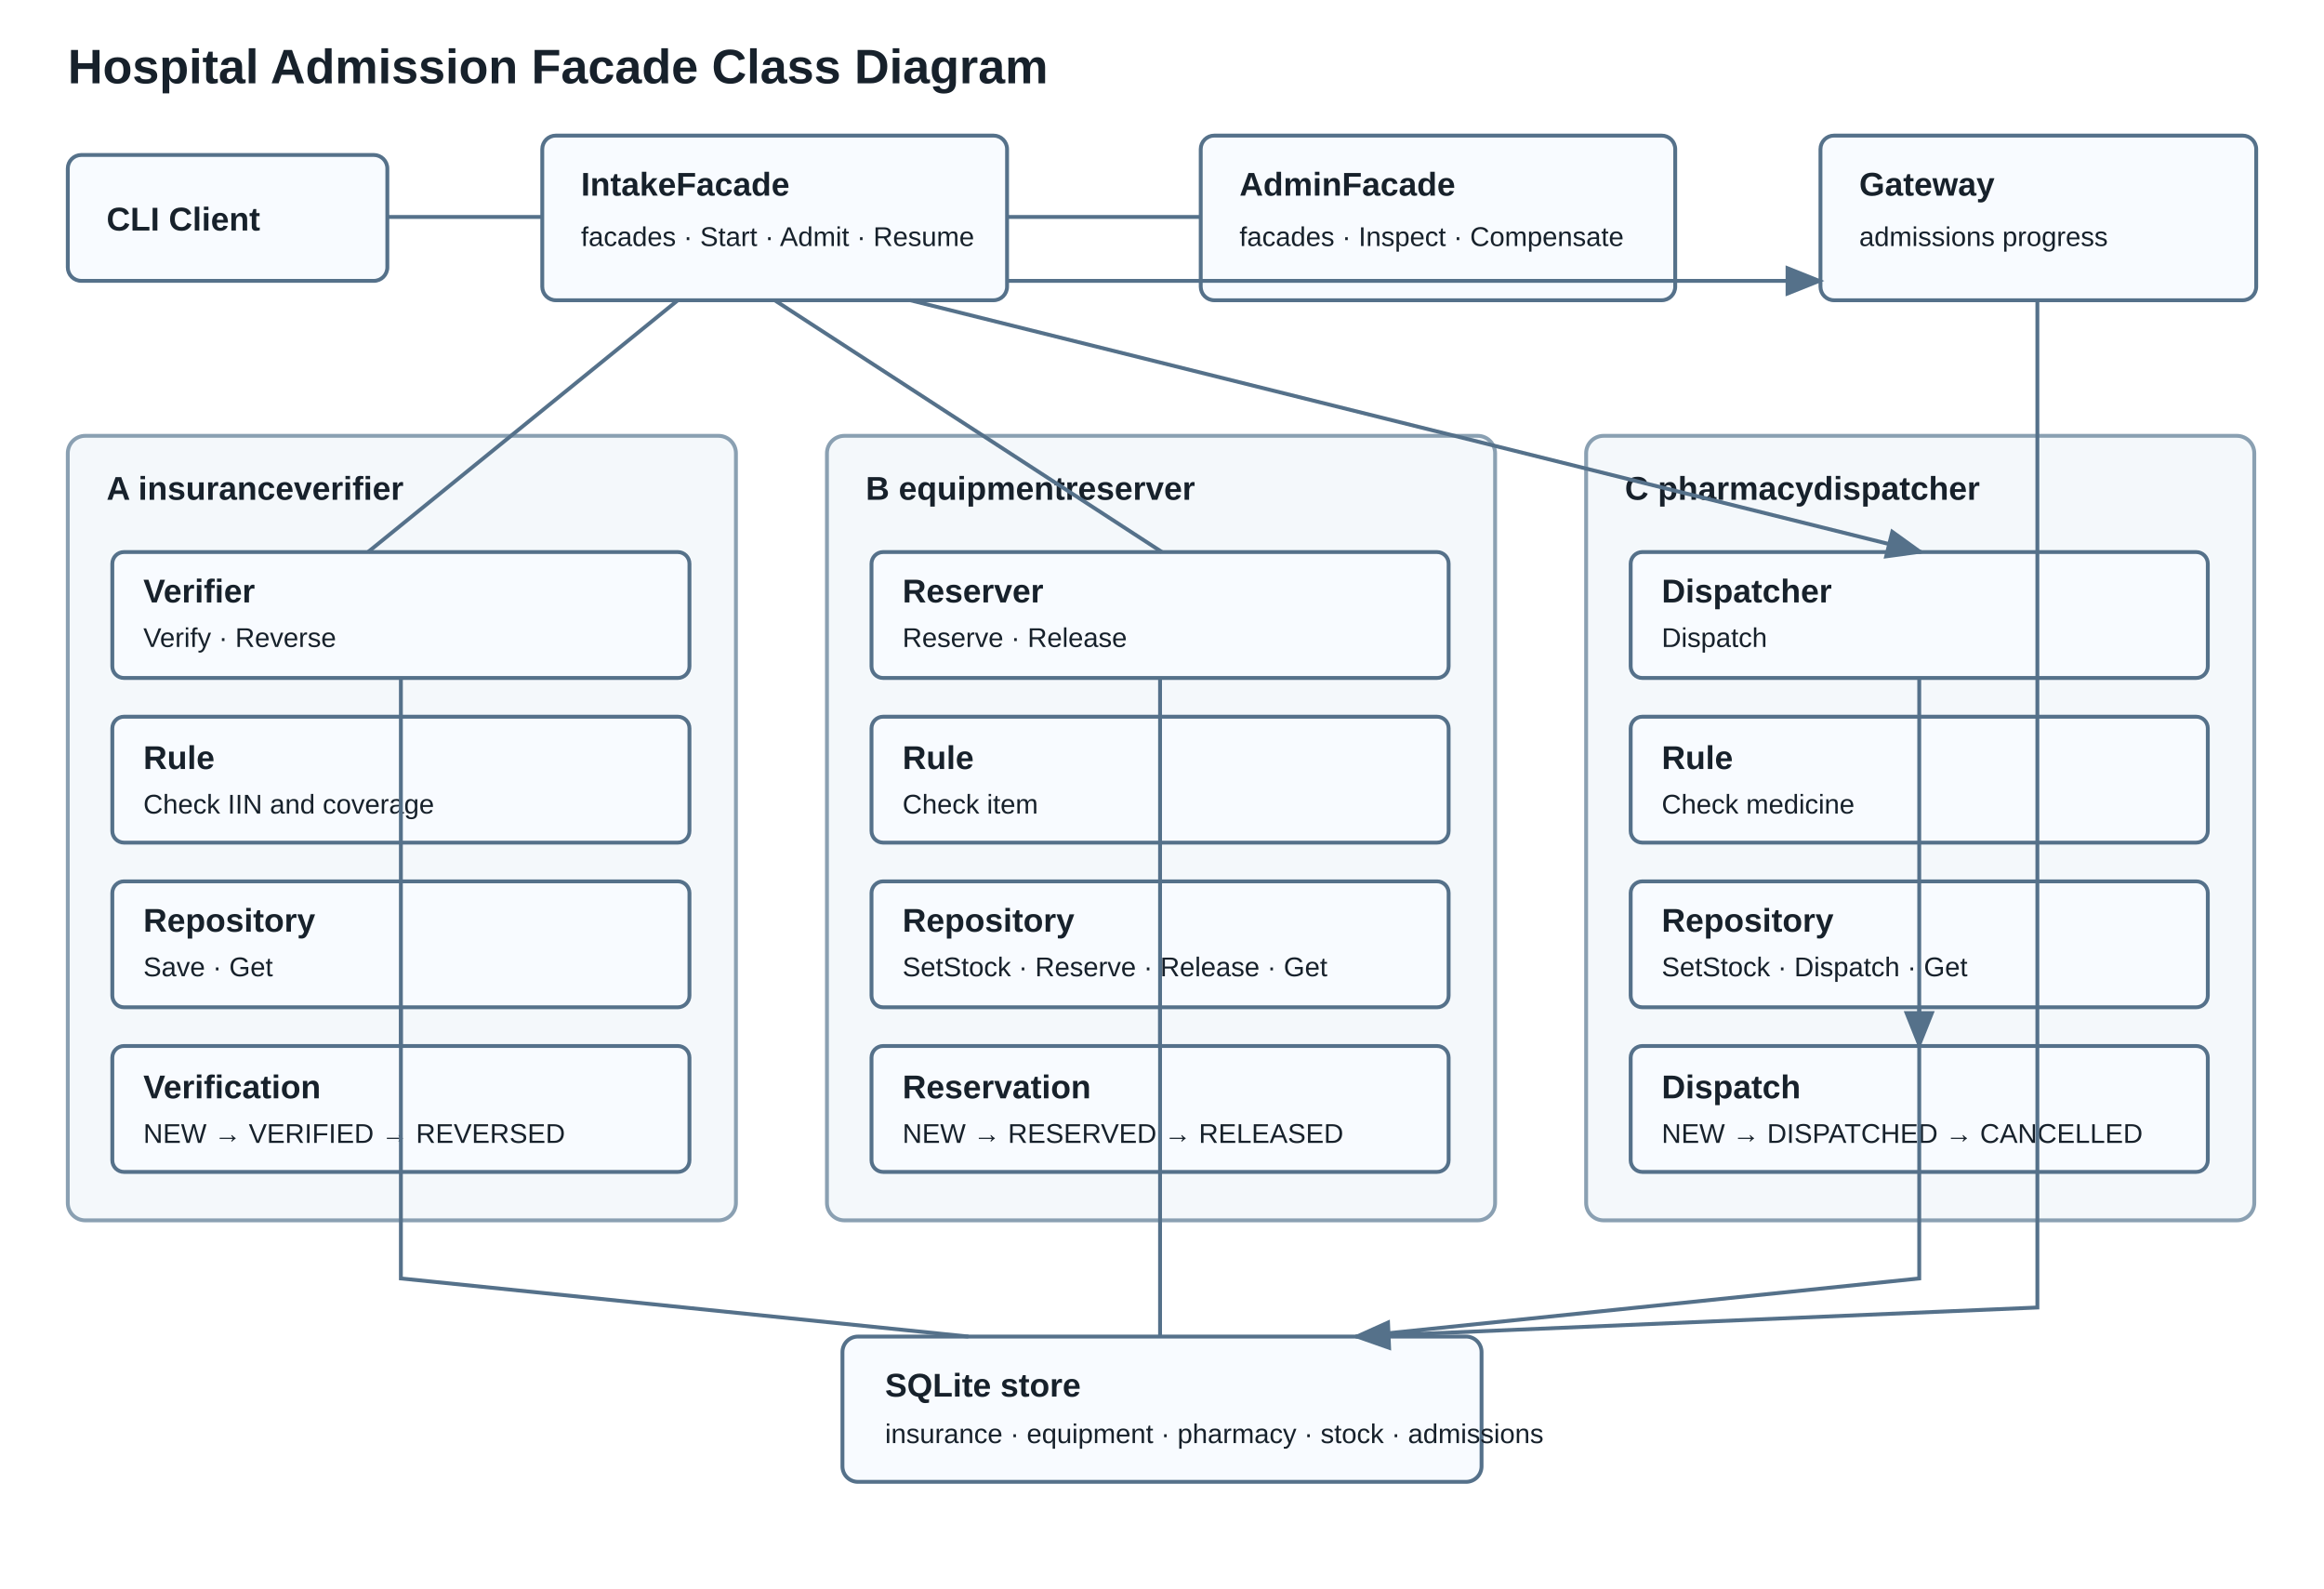
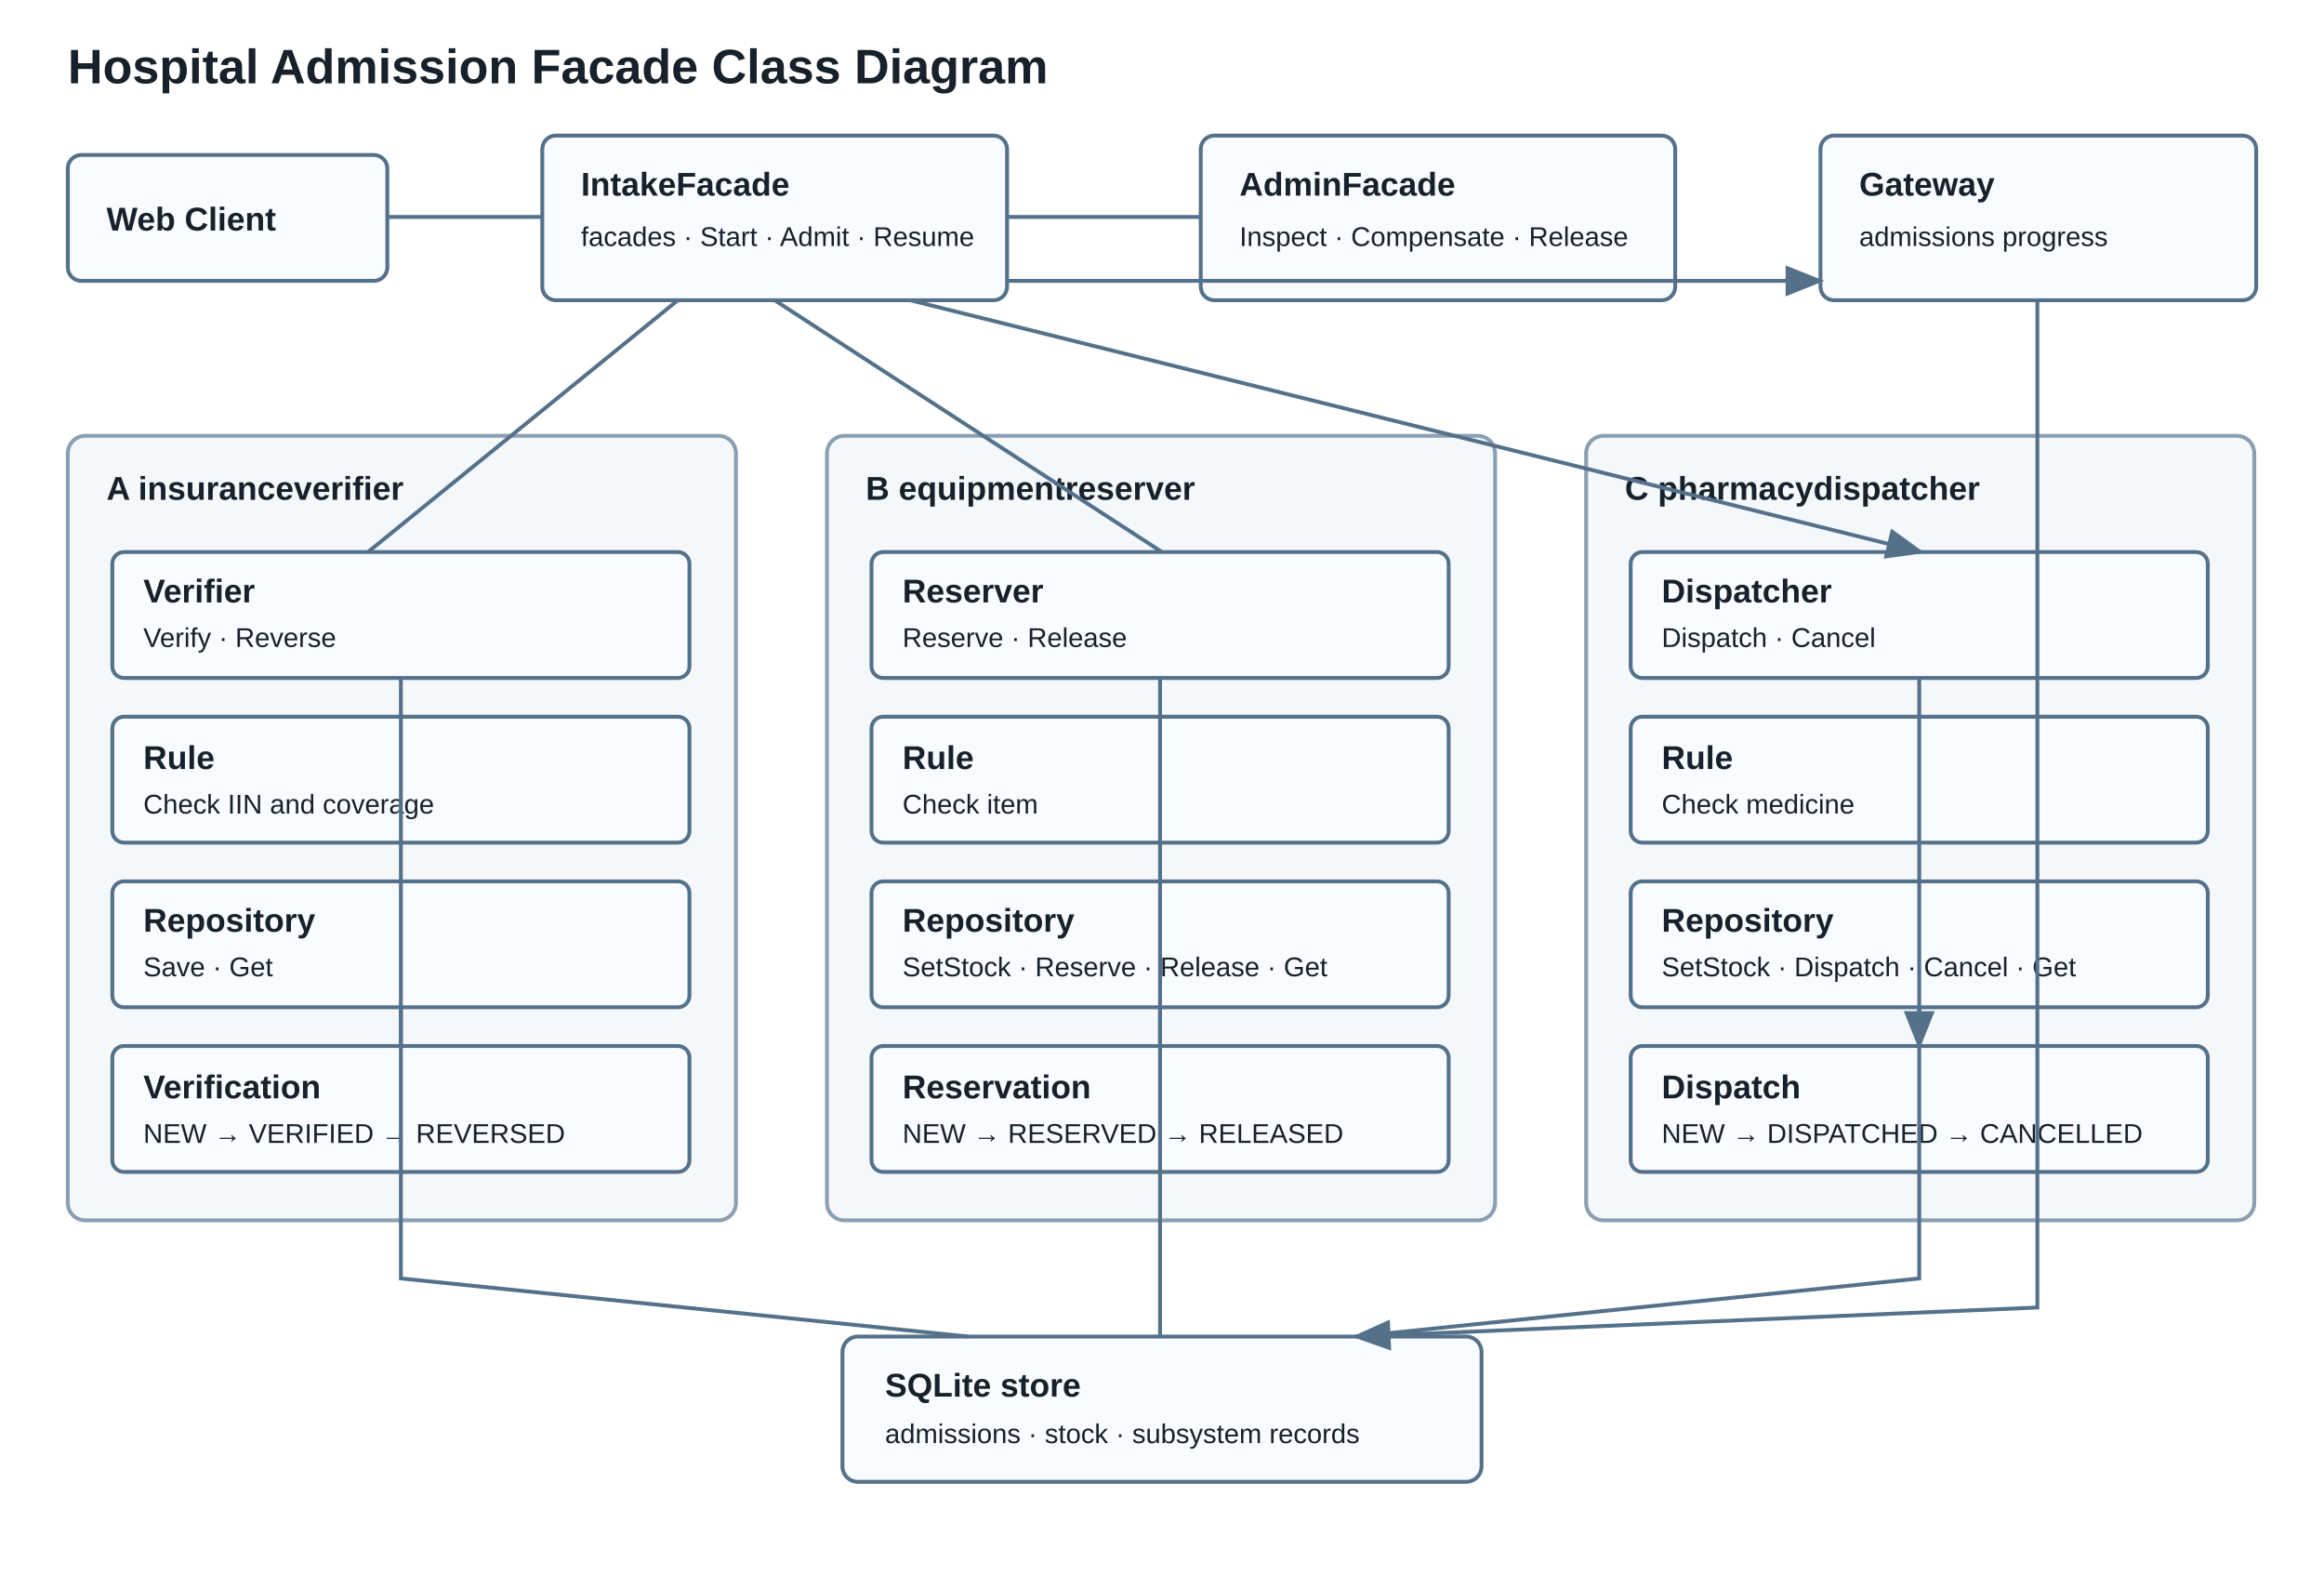
<svg xmlns="http://www.w3.org/2000/svg" width="1200" height="820" viewBox="0 0 1200 820">
  <style>
text{font-family:Arial,Helvetica,sans-serif;fill:#17212b} .title{font-size:25px;font-weight:bold}.head{font-size:17px;font-weight:bold}.small{font-size:14px}.box{fill:#f8fbff;stroke:#55718a;stroke-width:2}.sub{fill:#f4f8fb;stroke:#8aa0b2;stroke-width:2}.line{stroke:#55718a;stroke-width:2;fill:none;marker-end:url(#arrow)}
</style>
  <defs>
    <marker id="arrow" markerWidth="10" markerHeight="8" refX="9" refY="4" orient="auto">
      <path d="M0 0 L10 4 L0 8 Z" fill="#55718a" />
    </marker>
  </defs>
  <text x="35" y="43" class="title">Hospital Admission Facade Class Diagram</text>
  <rect x="35" y="80" width="165" height="65" rx="7" class="box" />
-   <text x="55" y="119" class="head">CLI Client</text>
+   <text x="55" y="119" class="head">Web Client</text>
  <rect x="280" y="70" width="240" height="85" rx="7" class="box" />
  <text x="300" y="101" class="head">IntakeFacade</text>
  <text x="300" y="127" class="small">facades · Start · Admit · Resume</text>
  <rect x="620" y="70" width="245" height="85" rx="7" class="box" />
  <text x="640" y="101" class="head">AdminFacade</text>
-   <text x="640" y="127" class="small">facades · Inspect · Compensate</text>
+   <text x="640" y="127" class="small">Inspect · Compensate · Release</text>
  <rect x="940" y="70" width="225" height="85" rx="7" class="box" />
  <text x="960" y="101" class="head">Gateway</text>
  <text x="960" y="127" class="small">admissions progress</text>
  <path d="M200 112 L280 112 M620 112 L520 112 M520 145 L940 145" class="line" />
  <rect x="35" y="225" width="345" height="405" rx="9" class="sub" />
  <text x="55" y="258" class="head">A  insuranceverifier</text>
  <rect x="58" y="285" width="298" height="65" rx="6" class="box" />
  <text x="74" y="311" class="head">Verifier</text>
  <text x="74" y="334" class="small">Verify · Reverse</text>
  <rect x="58" y="370" width="298" height="65" rx="6" class="box" />
  <text x="74" y="397" class="head">Rule</text>
  <text x="74" y="420" class="small">Check IIN and coverage</text>
  <rect x="58" y="455" width="298" height="65" rx="6" class="box" />
  <text x="74" y="481" class="head">Repository</text>
  <text x="74" y="504" class="small">Save · Get</text>
  <rect x="58" y="540" width="298" height="65" rx="6" class="box" />
  <text x="74" y="567" class="head">Verification</text>
  <text x="74" y="590" class="small">NEW → VERIFIED → REVERSED</text>
  <rect x="427" y="225" width="345" height="405" rx="9" class="sub" />
  <text x="447" y="258" class="head">B  equipmentreserver</text>
  <rect x="450" y="285" width="298" height="65" rx="6" class="box" />
  <text x="466" y="311" class="head">Reserver</text>
  <text x="466" y="334" class="small">Reserve · Release</text>
  <rect x="450" y="370" width="298" height="65" rx="6" class="box" />
  <text x="466" y="397" class="head">Rule</text>
  <text x="466" y="420" class="small">Check item</text>
  <rect x="450" y="455" width="298" height="65" rx="6" class="box" />
  <text x="466" y="481" class="head">Repository</text>
  <text x="466" y="504" class="small">SetStock · Reserve · Release · Get</text>
  <rect x="450" y="540" width="298" height="65" rx="6" class="box" />
  <text x="466" y="567" class="head">Reservation</text>
  <text x="466" y="590" class="small">NEW → RESERVED → RELEASED</text>
  <rect x="819" y="225" width="345" height="405" rx="9" class="sub" />
  <text x="839" y="258" class="head">C  pharmacydispatcher</text>
  <rect x="842" y="285" width="298" height="65" rx="6" class="box" />
  <text x="858" y="311" class="head">Dispatcher</text>
-   <text x="858" y="334" class="small">Dispatch</text>
+   <text x="858" y="334" class="small">Dispatch · Cancel</text>
  <rect x="842" y="370" width="298" height="65" rx="6" class="box" />
  <text x="858" y="397" class="head">Rule</text>
  <text x="858" y="420" class="small">Check medicine</text>
  <rect x="842" y="455" width="298" height="65" rx="6" class="box" />
  <text x="858" y="481" class="head">Repository</text>
-   <text x="858" y="504" class="small">SetStock · Dispatch · Get</text>
+   <text x="858" y="504" class="small">SetStock · Dispatch · Cancel · Get</text>
  <rect x="842" y="540" width="298" height="65" rx="6" class="box" />
  <text x="858" y="567" class="head">Dispatch</text>
  <text x="858" y="590" class="small">NEW → DISPATCHED → CANCELLED</text>
  <path d="M350 155 L190 285 M400 155 L600 285 M470 155 L992 285" class="line" />
  <path d="M207 350 L207 370 M207 350 L207 455 M207 350 L207 540 M599 350 L599 370 M599 350 L599 455 M599 350 L599 540 M991 350 L991 370 M991 350 L991 455 M991 350 L991 540" class="line" />
  <rect x="435" y="690" width="330" height="75" rx="8" class="box" />
  <text x="457" y="721" class="head">SQLite store</text>
-   <text x="457" y="745" class="small">insurance · equipment · pharmacy · stock · admissions</text>
+   <text x="457" y="745" class="small">admissions · stock · subsystem records</text>
  <path d="M207 520 L207 660 L500 690 M599 520 L599 690 M991 520 L991 660 L700 690 M1052 155 L1052 675 L700 690" class="line" />
</svg>
